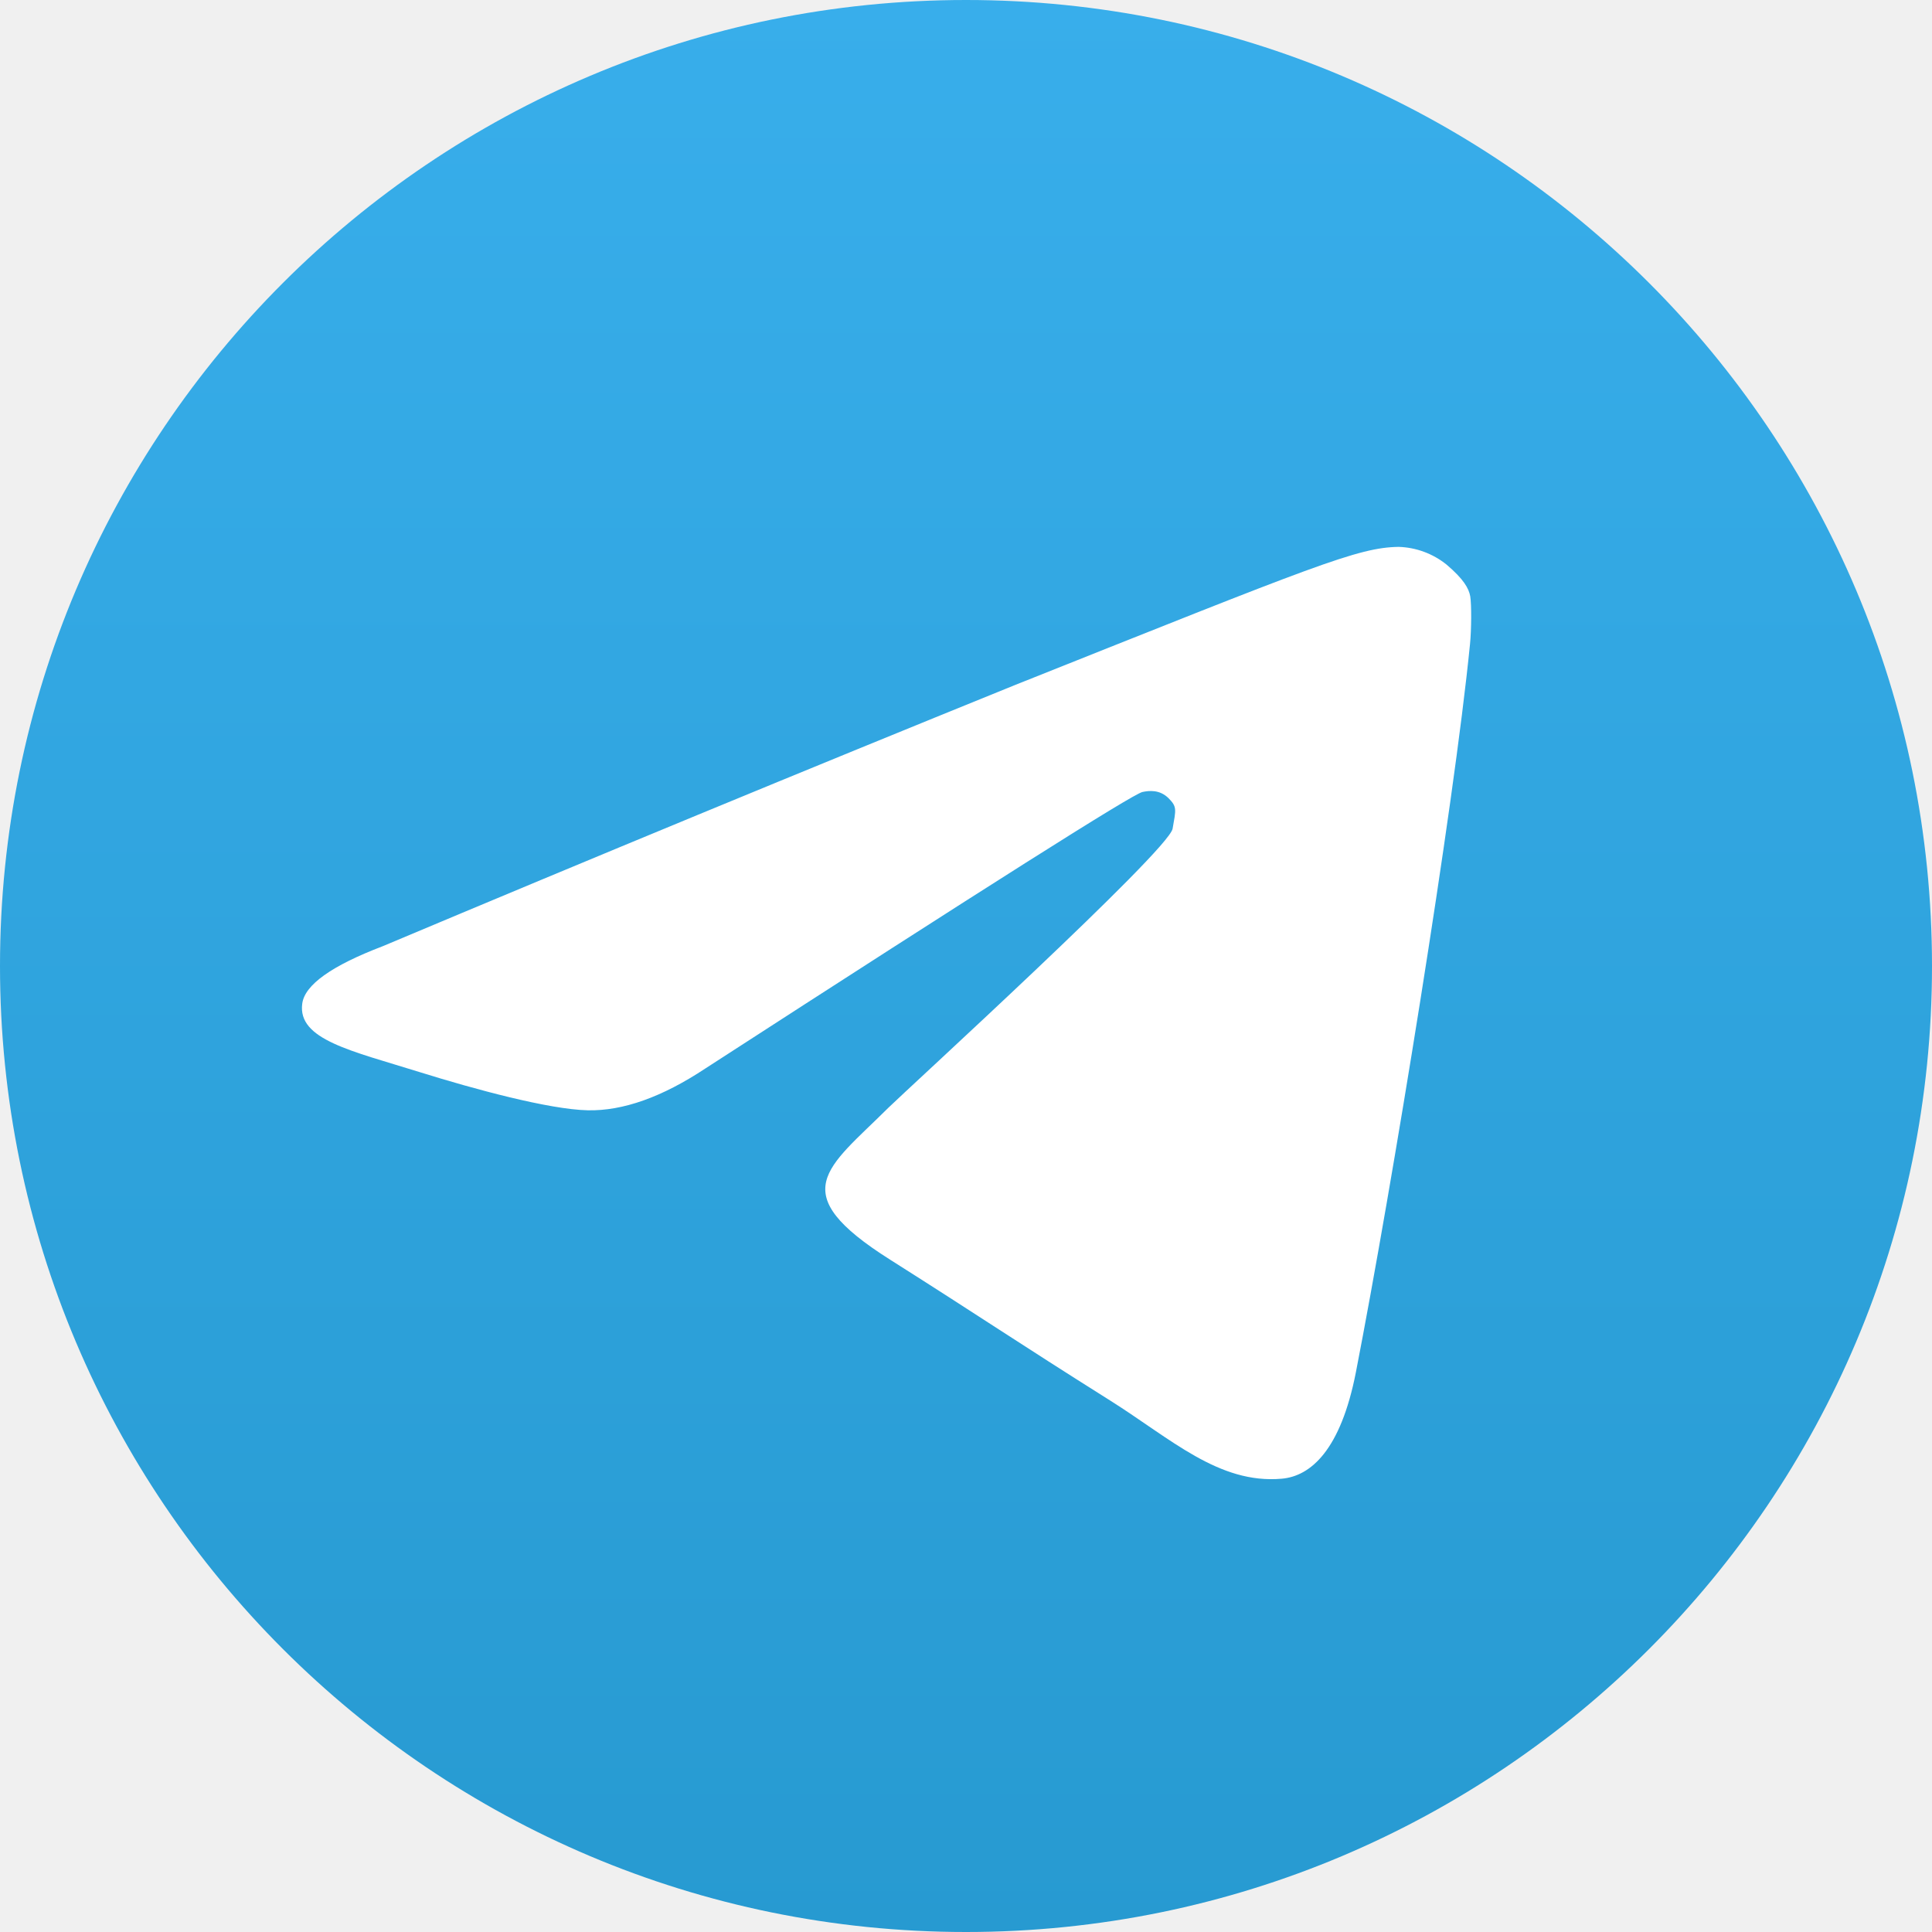
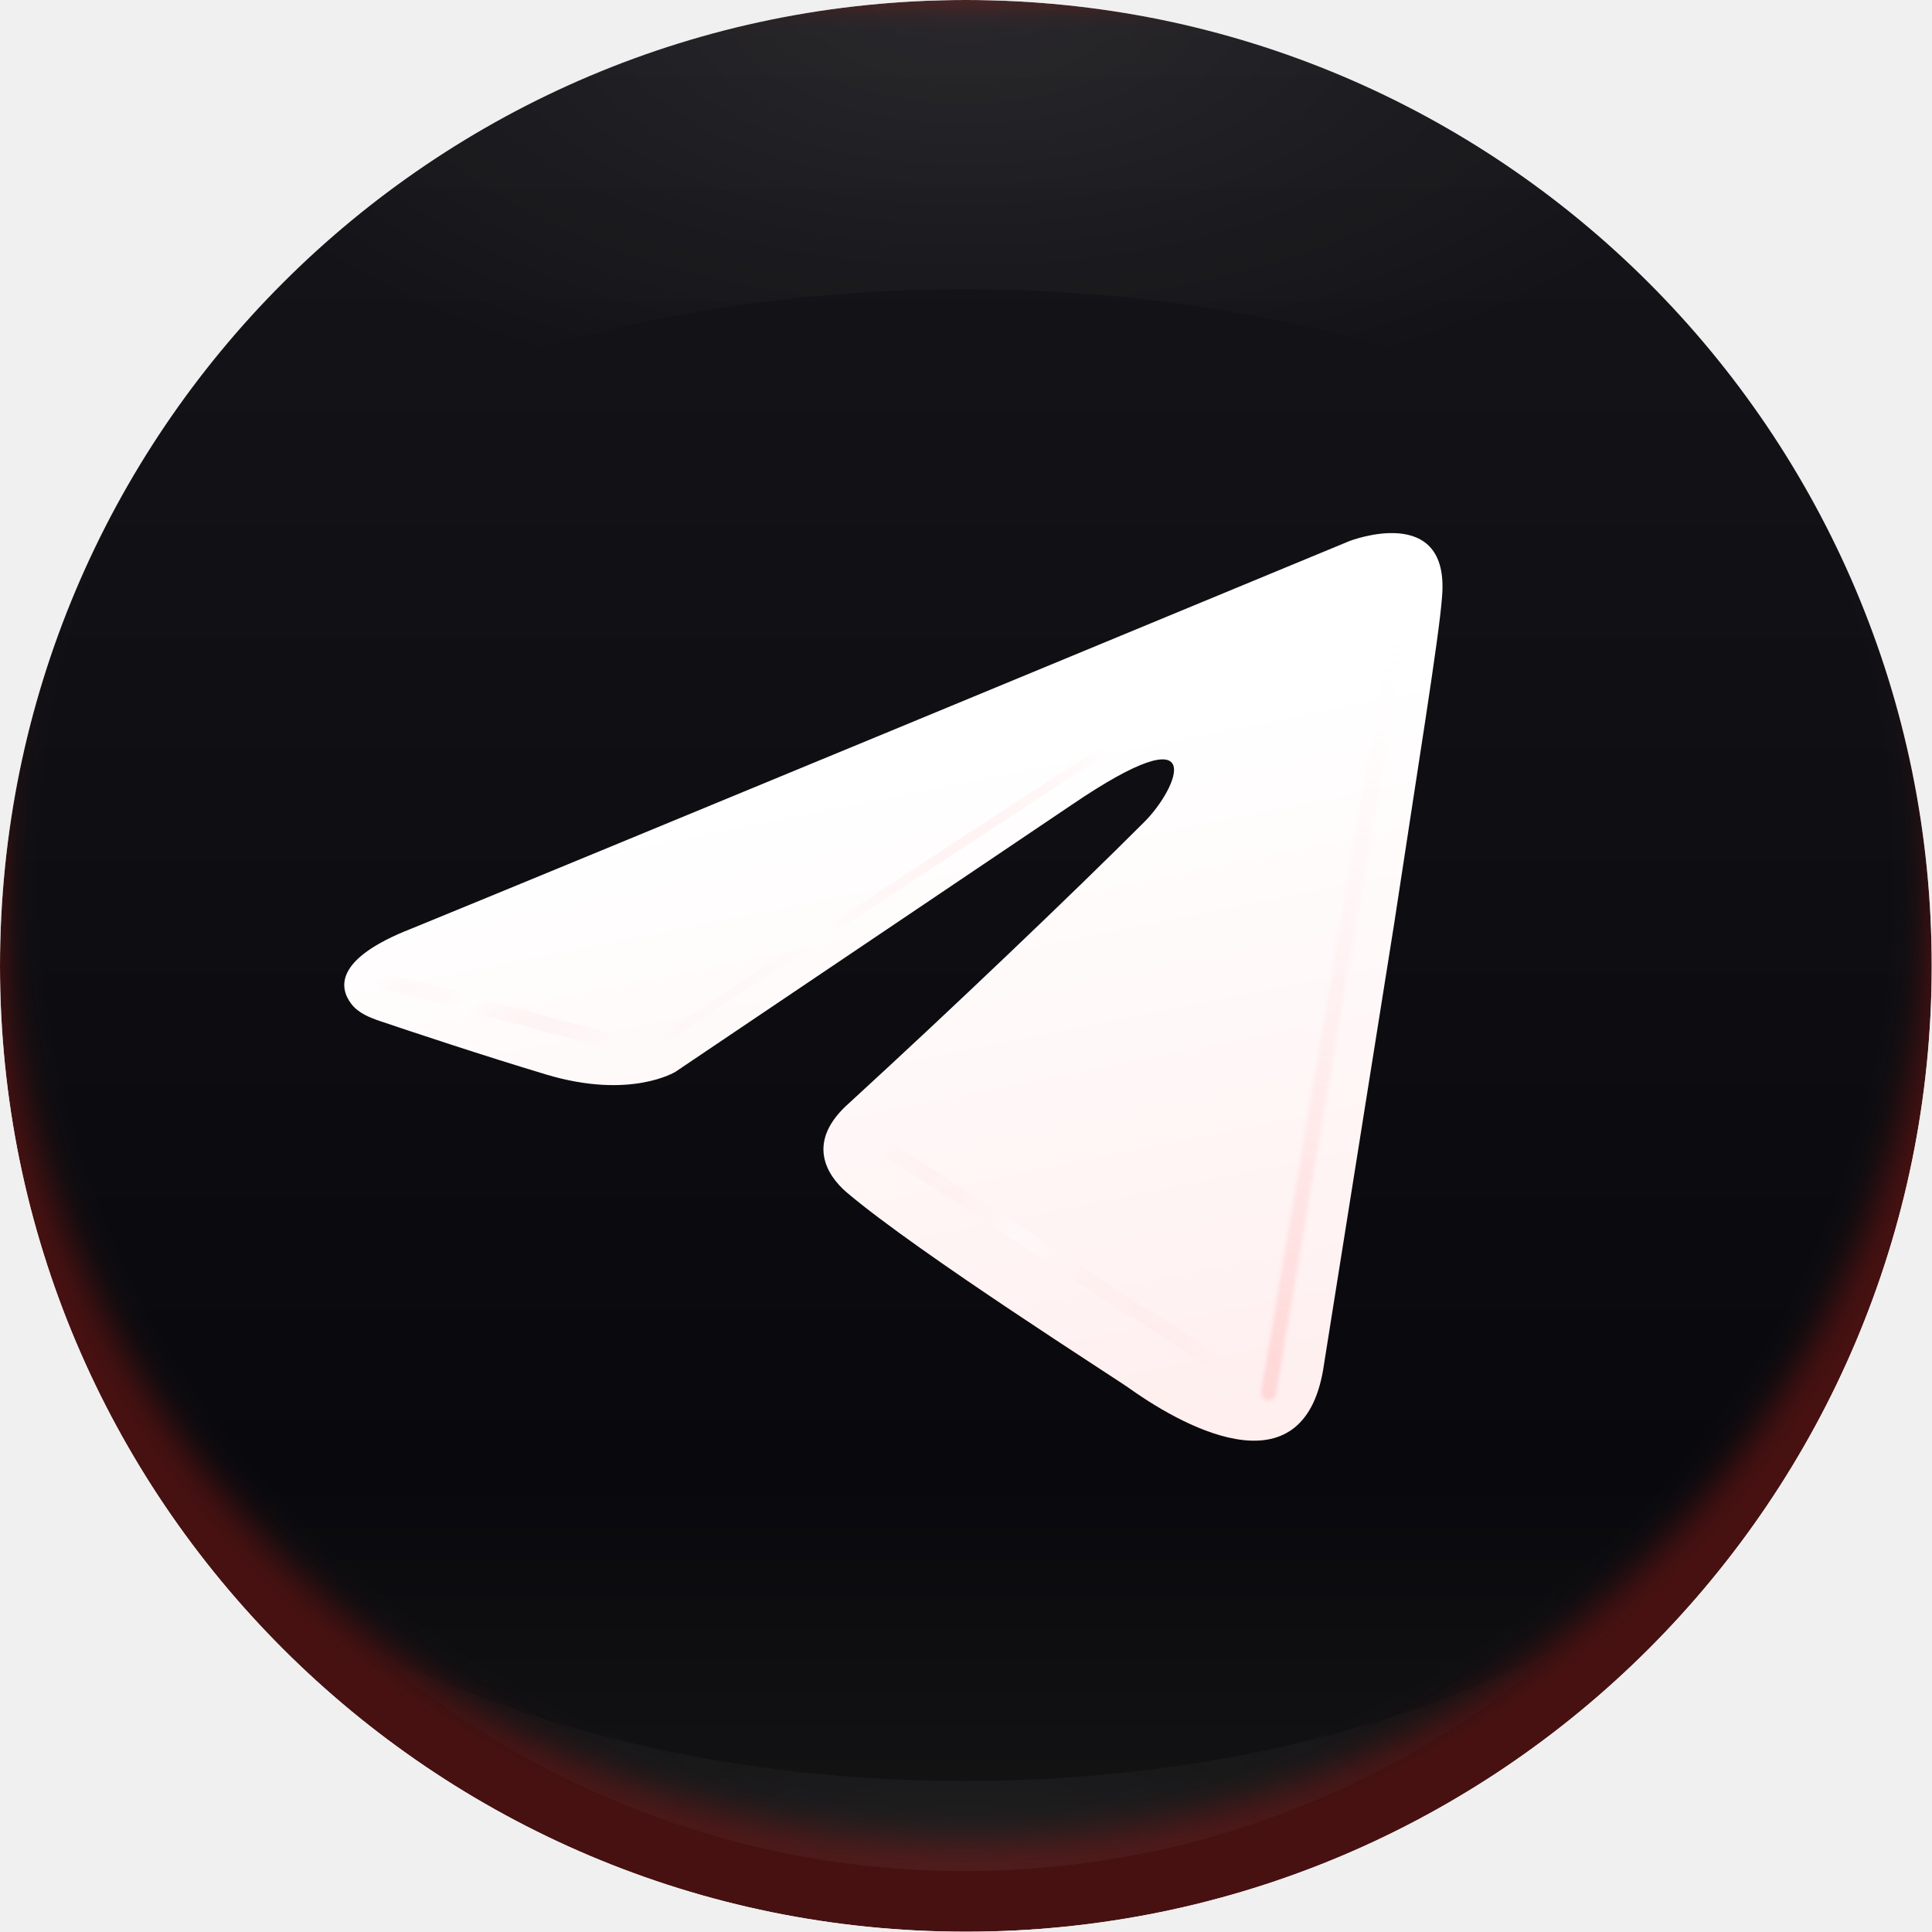
- <svg xmlns="http://www.w3.org/2000/svg" width="16" height="16" viewBox="0 0 16 16">
+ <svg xmlns="http://www.w3.org/2000/svg" width="694" height="694" viewBox="0 0 694 694" fill="none">
+   <g clip-path="url(#clip0_312_68)">
+     <path d="M525.044 148.51C460.594 175.204 184.24 289.673 107.884 320.871C73.245 334.389 75.754 347.336 81.004 354.299C84.116 358.428 89.12 360.439 94.019 362.092C108.044 366.826 139.701 377.378 167.839 385.819C205.308 397.06 225.291 384.572 225.291 384.572L401.397 265.918C463.846 223.453 448.86 258.422 433.869 273.414C401.397 305.89 347.691 357.093 302.727 398.312C282.743 415.797 292.732 430.783 301.48 438.279C333.951 465.758 422.633 521.964 427.625 525.709C454.009 544.388 505.909 571.275 513.803 514.468L545.027 318.378C555.022 252.184 565.011 190.981 566.257 173.496C570.008 131.026 525.044 148.51 525.044 148.51Z" fill="url(#paint0_linear_312_68)" />
+     <g filter="url(#filter0_f_312_68)">
+       <path fill-rule="evenodd" clip-rule="evenodd" d="M550.743 164.334C552.59 164.648 553.833 166.4 553.52 168.247L492.449 527.887C492.135 529.735 490.383 530.978 488.536 530.664C486.688 530.351 485.445 528.599 485.759 526.751L546.83 167.111C547.144 165.264 548.895 164.02 550.743 164.334Z" fill="url(#paint1_linear_312_68)" fill-opacity="0.4" />
+     </g>
+     <path fill-rule="evenodd" clip-rule="evenodd" d="M416.163 241.205C416.779 242.146 416.516 243.407 415.576 244.024L218.792 372.951C217.851 373.567 216.589 373.305 215.973 372.364C215.357 371.424 215.62 370.162 216.56 369.546L413.345 240.618C414.285 240.002 415.547 240.265 416.163 241.205Z" fill="url(#paint2_linear_312_68)" fill-opacity="0.4" />
+     <path fill-rule="evenodd" clip-rule="evenodd" d="M92.259 343.229C92.742 341.418 94.601 340.342 96.411 340.825L198.196 367.967C200.007 368.45 201.083 370.309 200.601 372.12C200.118 373.93 198.259 375.007 196.448 374.524L94.663 347.381C92.853 346.898 91.776 345.039 92.259 343.229Z" fill="url(#paint3_linear_312_68)" fill-opacity="0.4" />
+     <path fill-rule="evenodd" clip-rule="evenodd" d="M316.621 416.886C317.644 415.316 319.746 414.874 321.316 415.897L477.386 517.682C478.956 518.706 479.398 520.808 478.375 522.378C477.351 523.947 475.249 524.39 473.68 523.366L317.609 421.581C316.04 420.557 315.597 418.455 316.621 416.886Z" fill="url(#paint4_linear_312_68)" fill-opacity="0.4" />
+     <mask id="mask0_312_68" style="mask-type:alpha" maskUnits="userSpaceOnUse" x="0" y="0" width="694" height="694">
+       <path d="M693.895 346.947C693.895 538.561 538.561 693.895 346.947 693.895C155.334 693.895 0 538.561 0 346.947C0 155.334 155.334 0 346.947 0C538.561 0 693.895 155.334 693.895 346.947Z" fill="url(#paint5_linear_312_68)" />
+     </mask>
+     <g mask="url(#mask0_312_68)">
+       <path d="M693.895 346.947C693.895 538.561 538.561 693.895 346.947 693.895C155.334 693.895 0 538.561 0 346.947C0 155.334 155.334 0 346.947 0C538.561 0 693.895 155.334 693.895 346.947Z" fill="#481111" />
+       <g filter="url(#filter1_f_312_68)">
+         <path d="M693.895 314.421C693.895 506.035 538.561 661.369 346.947 661.369C155.334 661.369 0 506.035 0 314.421C0 122.807 155.334 -32.526 346.947 -32.526C538.561 -32.526 693.895 122.807 693.895 314.421Z" fill="url(#paint6_linear_312_68)" />
+       </g>
+       <path fill-rule="evenodd" clip-rule="evenodd" d="M346.479 693.747C538.093 693.747 693.426 538.413 693.426 346.8C693.426 339.47 693.199 332.193 692.751 324.976C681.66 433.942 530.859 520.258 346.458 520.258C162.203 520.258 11.495 434.079 0.191 325.235C-0.246 332.367 -0.468 339.558 -0.468 346.8C-0.468 538.413 154.865 693.747 346.479 693.747ZM10.504 259.901C49.075 110.342 184.874 -0.148 346.479 -0.148C508.174 -0.148 644.034 110.465 682.518 260.15C644.063 170.314 508.182 103.921 346.458 103.921C184.882 103.921 49.104 170.191 10.504 259.901Z" fill="url(#paint7_radial_312_68)" fill-opacity="0.08" />
+       <path fill-rule="evenodd" clip-rule="evenodd" d="M346.474 21.535C166.836 21.535 21.211 167.161 21.211 346.799C21.211 367.697 23.182 388.135 26.948 407.937C55.554 317.69 187.735 249.462 346.474 249.462C505.214 249.462 637.394 317.69 666 407.937C669.766 388.135 671.737 367.697 671.737 346.799C671.737 167.161 526.112 21.535 346.474 21.535ZM560.932 591.353C503.68 621.501 428.634 639.778 346.474 639.778C264.314 639.778 189.269 621.501 132.016 591.353C189.269 641.599 264.314 672.062 346.474 672.062C428.634 672.062 503.68 641.599 560.932 591.353Z" fill="url(#paint8_radial_312_68)" fill-opacity="0.05" />
+       <path d="M484.706 194.37C432.663 215.925 209.506 308.359 147.848 333.552C119.877 344.467 121.903 354.922 126.143 360.545C128.656 363.879 132.696 365.503 136.652 366.838C147.978 370.66 173.54 379.181 196.263 385.997C226.518 395.075 242.655 384.991 242.655 384.991L384.861 289.177C435.289 254.886 423.188 283.124 411.082 295.23C384.861 321.455 341.493 362.801 305.184 396.086C289.048 410.205 297.114 422.306 304.178 428.359C330.398 450.549 402.009 495.934 406.04 498.959C427.346 514.042 469.255 535.754 475.629 489.882L500.843 331.539C508.913 278.086 516.98 228.665 517.986 214.546C521.015 180.251 484.706 194.37 484.706 194.37Z" fill="url(#paint9_linear_312_68)" />
+       <g filter="url(#filter2_f_312_68)">
+         <path fill-rule="evenodd" clip-rule="evenodd" d="M505.458 207.148C506.95 207.401 507.954 208.815 507.701 210.307L458.386 500.718C458.132 502.21 456.718 503.214 455.226 502.96C453.734 502.707 452.73 501.292 452.983 499.801L502.298 209.39C502.552 207.898 503.966 206.894 505.458 207.148Z" fill="url(#paint10_linear_312_68)" fill-opacity="0.4" />
+       </g>
+       <path fill-rule="evenodd" clip-rule="evenodd" d="M396.785 269.221C397.282 269.981 397.07 271 396.311 271.497L237.407 375.607C236.647 376.104 235.628 375.892 235.131 375.133C234.633 374.373 234.846 373.354 235.605 372.857L394.509 268.747C395.268 268.25 396.287 268.462 396.785 269.221Z" fill="url(#paint11_linear_312_68)" fill-opacity="0.4" />
+       <path fill-rule="evenodd" clip-rule="evenodd" d="M135.231 351.606C135.621 350.144 137.122 349.274 138.585 349.664L220.776 371.582C222.238 371.972 223.107 373.473 222.717 374.935C222.328 376.397 220.826 377.266 219.364 376.876L137.173 354.959C135.711 354.569 134.841 353.068 135.231 351.606Z" fill="url(#paint12_linear_312_68)" fill-opacity="0.4" />
+       <path fill-rule="evenodd" clip-rule="evenodd" d="M316.404 411.084C317.231 409.816 318.928 409.459 320.196 410.286L446.223 492.477C447.49 493.304 447.848 495.001 447.021 496.269C446.195 497.536 444.497 497.893 443.23 497.067L317.202 414.875C315.935 414.049 315.578 412.351 316.404 411.084Z" fill="url(#paint13_linear_312_68)" fill-opacity="0.4" />
+     </g>
+   </g>
  <defs>
-     <linearGradient id="a" x1="50%" x2="50%" y1="0%" y2="100%">
-       <stop offset="0%" stop-color="#38AEEB" />
-       <stop offset="100%" stop-color="#279AD1" />
+     <filter id="filter0_f_312_68" x="484.31" y="162.886" width="70.658" height="369.227" filterUnits="userSpaceOnUse" color-interpolation-filters="sRGB">
+       <feFlood flood-opacity="0" result="BackgroundImageFix" />
+       <feBlend mode="normal" in="SourceGraphic" in2="BackgroundImageFix" result="shape" />
+       <feGaussianBlur stdDeviation="0.7" result="effect1_foregroundBlur_312_68" />
+     </filter>
+     <filter id="filter1_f_312_68" x="-12" y="-44.526" width="717.895" height="717.895" filterUnits="userSpaceOnUse" color-interpolation-filters="sRGB">
+       <feFlood flood-opacity="0" result="BackgroundImageFix" />
+       <feBlend mode="normal" in="SourceGraphic" in2="BackgroundImageFix" result="shape" />
+       <feGaussianBlur stdDeviation="6" result="effect1_foregroundBlur_312_68" />
+     </filter>
+     <filter id="filter2_f_312_68" x="451.544" y="205.708" width="57.595" height="298.691" filterUnits="userSpaceOnUse" color-interpolation-filters="sRGB">
+       <feFlood flood-opacity="0" result="BackgroundImageFix" />
+       <feBlend mode="normal" in="SourceGraphic" in2="BackgroundImageFix" result="shape" />
+       <feGaussianBlur stdDeviation="0.7" result="effect1_foregroundBlur_312_68" />
+     </filter>
+     <linearGradient id="paint0_linear_312_68" x1="406.932" y1="235.332" x2="468.003" y2="540.687" gradientUnits="userSpaceOnUse">
+       <stop stop-color="#E44D4D" />
+       <stop offset="1" stop-color="#E75555" />
    </linearGradient>
+     <linearGradient id="paint1_linear_312_68" x1="475.532" y1="513.748" x2="556.961" y2="154.108" gradientUnits="userSpaceOnUse">
+       <stop stop-color="white" />
+       <stop offset="1" stop-color="white" stop-opacity="0" />
+     </linearGradient>
+     <linearGradient id="paint2_linear_312_68" x1="217.676" y1="378.034" x2="421.246" y2="242.321" gradientUnits="userSpaceOnUse">
+       <stop stop-color="white" stop-opacity="0" />
+       <stop offset="0.365" stop-color="white" />
+       <stop offset="1" stop-color="white" stop-opacity="0" />
+     </linearGradient>
+     <linearGradient id="paint3_linear_312_68" x1="91.112" y1="344.103" x2="135.381" y2="411.769" gradientUnits="userSpaceOnUse">
+       <stop stop-color="white" stop-opacity="0" />
+       <stop offset="0.391" stop-color="white" />
+       <stop offset="1" stop-color="white" stop-opacity="0" />
+     </linearGradient>
+     <linearGradient id="paint4_linear_312_68" x1="312.677" y1="418.739" x2="475.533" y2="520.524" gradientUnits="userSpaceOnUse">
+       <stop stop-color="white" stop-opacity="0" />
+       <stop offset="0.391" stop-color="white" />
+       <stop offset="1" stop-color="white" stop-opacity="0" />
+     </linearGradient>
+     <linearGradient id="paint5_linear_312_68" x1="346.947" y1="0" x2="346.947" y2="693.895" gradientUnits="userSpaceOnUse">
+       <stop stop-color="#661ED7" />
+       <stop offset="1" stop-color="#4C1FDC" />
+     </linearGradient>
+     <linearGradient id="paint6_linear_312_68" x1="346.947" y1="-32.526" x2="346.947" y2="661.369" gradientUnits="userSpaceOnUse">
+       <stop stop-color="#17171B" />
+       <stop offset="0.812" stop-color="#09090D" />
+       <stop offset="1" stop-color="#141415" />
+     </linearGradient>
+     <radialGradient id="paint7_radial_312_68" cx="0" cy="0" r="1" gradientUnits="userSpaceOnUse" gradientTransform="translate(346.479 -0.147705) rotate(90) scale(537.768 1057.91)">
+       <stop stop-color="#FFF5F5" />
+       <stop offset="0.277" stop-color="#FFFDFD" stop-opacity="0" />
+     </radialGradient>
+     <radialGradient id="paint8_radial_312_68" cx="0" cy="0" r="1" gradientUnits="userSpaceOnUse" gradientTransform="translate(346.474 672.062) rotate(-90) scale(504.158 991.786)">
+       <stop stop-color="#FFF5F5" />
+       <stop offset="0.277" stop-color="#FFFDFD" stop-opacity="0" />
+     </radialGradient>
+     <linearGradient id="paint9_linear_312_68" x1="389.331" y1="264.479" x2="438.646" y2="511.054" gradientUnits="userSpaceOnUse">
+       <stop stop-color="white" />
+       <stop offset="1" stop-color="#FFEFEF" />
+     </linearGradient>
+     <linearGradient id="paint10_linear_312_68" x1="444.726" y1="489.3" x2="510.479" y2="198.89" gradientUnits="userSpaceOnUse">
+       <stop stop-color="#FFB4B4" />
+       <stop offset="1" stop-color="white" stop-opacity="0" />
+     </linearGradient>
+     <linearGradient id="paint11_linear_312_68" x1="236.506" y1="379.711" x2="400.889" y2="270.122" gradientUnits="userSpaceOnUse">
+       <stop stop-color="#FFD3D3" stop-opacity="0" />
+       <stop offset="0.365" stop-color="white" />
+       <stop offset="1" stop-color="#FF9E9E" stop-opacity="0" />
+     </linearGradient>
+     <linearGradient id="paint12_linear_312_68" x1="134.305" y1="352.311" x2="170.052" y2="406.952" gradientUnits="userSpaceOnUse">
+       <stop stop-color="#FFD7D7" stop-opacity="0" />
+       <stop offset="0.391" stop-color="white" />
+       <stop offset="1" stop-color="#FFAFAF" stop-opacity="0" />
+     </linearGradient>
+     <linearGradient id="paint13_linear_312_68" x1="313.22" y1="412.58" x2="444.726" y2="494.772" gradientUnits="userSpaceOnUse">
+       <stop stop-color="#FFC4C4" stop-opacity="0" />
+       <stop offset="0.391" stop-color="white" />
+       <stop offset="1" stop-color="#FFC0C0" stop-opacity="0" />
+     </linearGradient>
+     <clipPath id="clip0_312_68">
+       <rect width="694" height="694" fill="white" />
+     </clipPath>
  </defs>
-   <g fill="none" fill-rule="evenodd">
-     <circle cx="8" cy="8" r="8" fill="url(#a)" />
-     <path fill="#FFF" d="M3.17 7.836a437.18 437.18 0 0 1 5.236-2.163c2.493-.994 2.84-1.139 3.177-1.144a.666.666 0 0 1 .397.147c.141.12.184.196.196.263.011.067.01.276-.002.395-.135 1.361-.648 4.504-.945 6.03-.126.645-.374.861-.614.882-.521.046-.917-.33-1.422-.648-.79-.497-1.054-.68-1.82-1.165-.887-.56-.522-.755-.017-1.258.132-.131 2.322-2.13 2.355-2.312.028-.16.038-.181-.034-.253-.073-.072-.16-.063-.216-.051-.08.017-1.286.78-3.62 2.29-.358.237-.682.352-.973.346-.32-.007-.937-.174-1.395-.317-.563-.176-1.01-.268-.97-.566.02-.155.242-.314.667-.476z" />
-   </g>
</svg>
